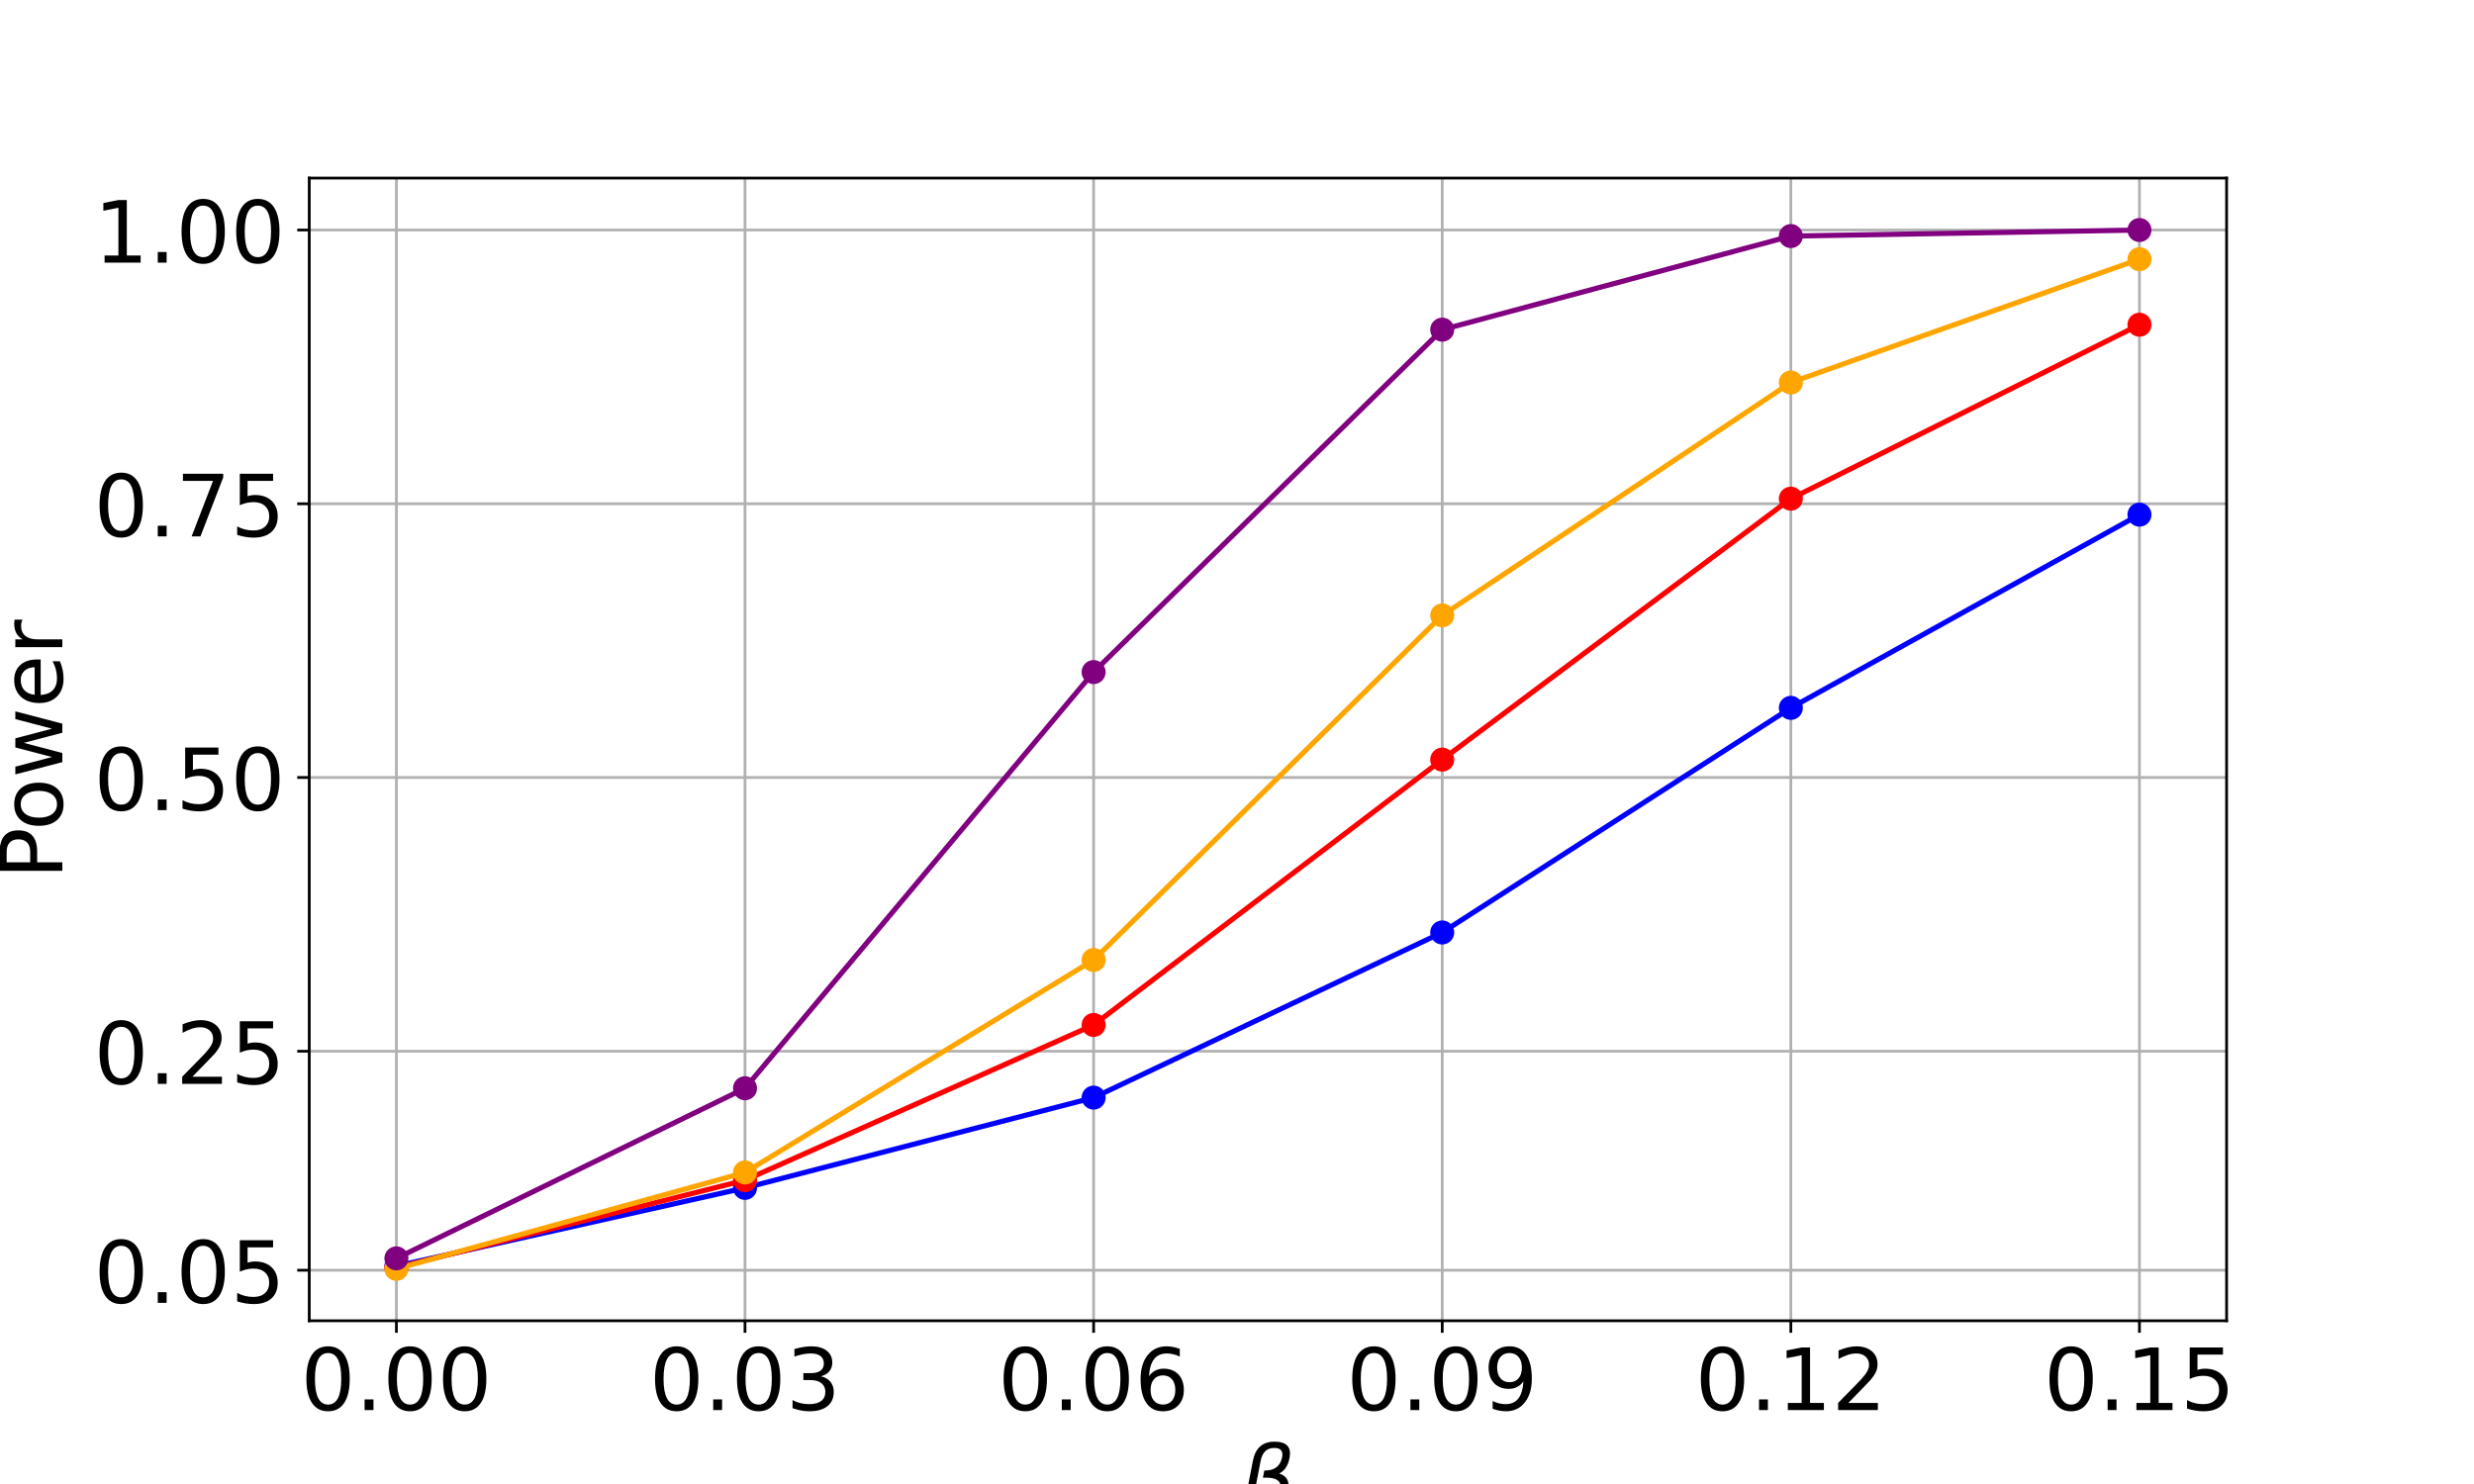
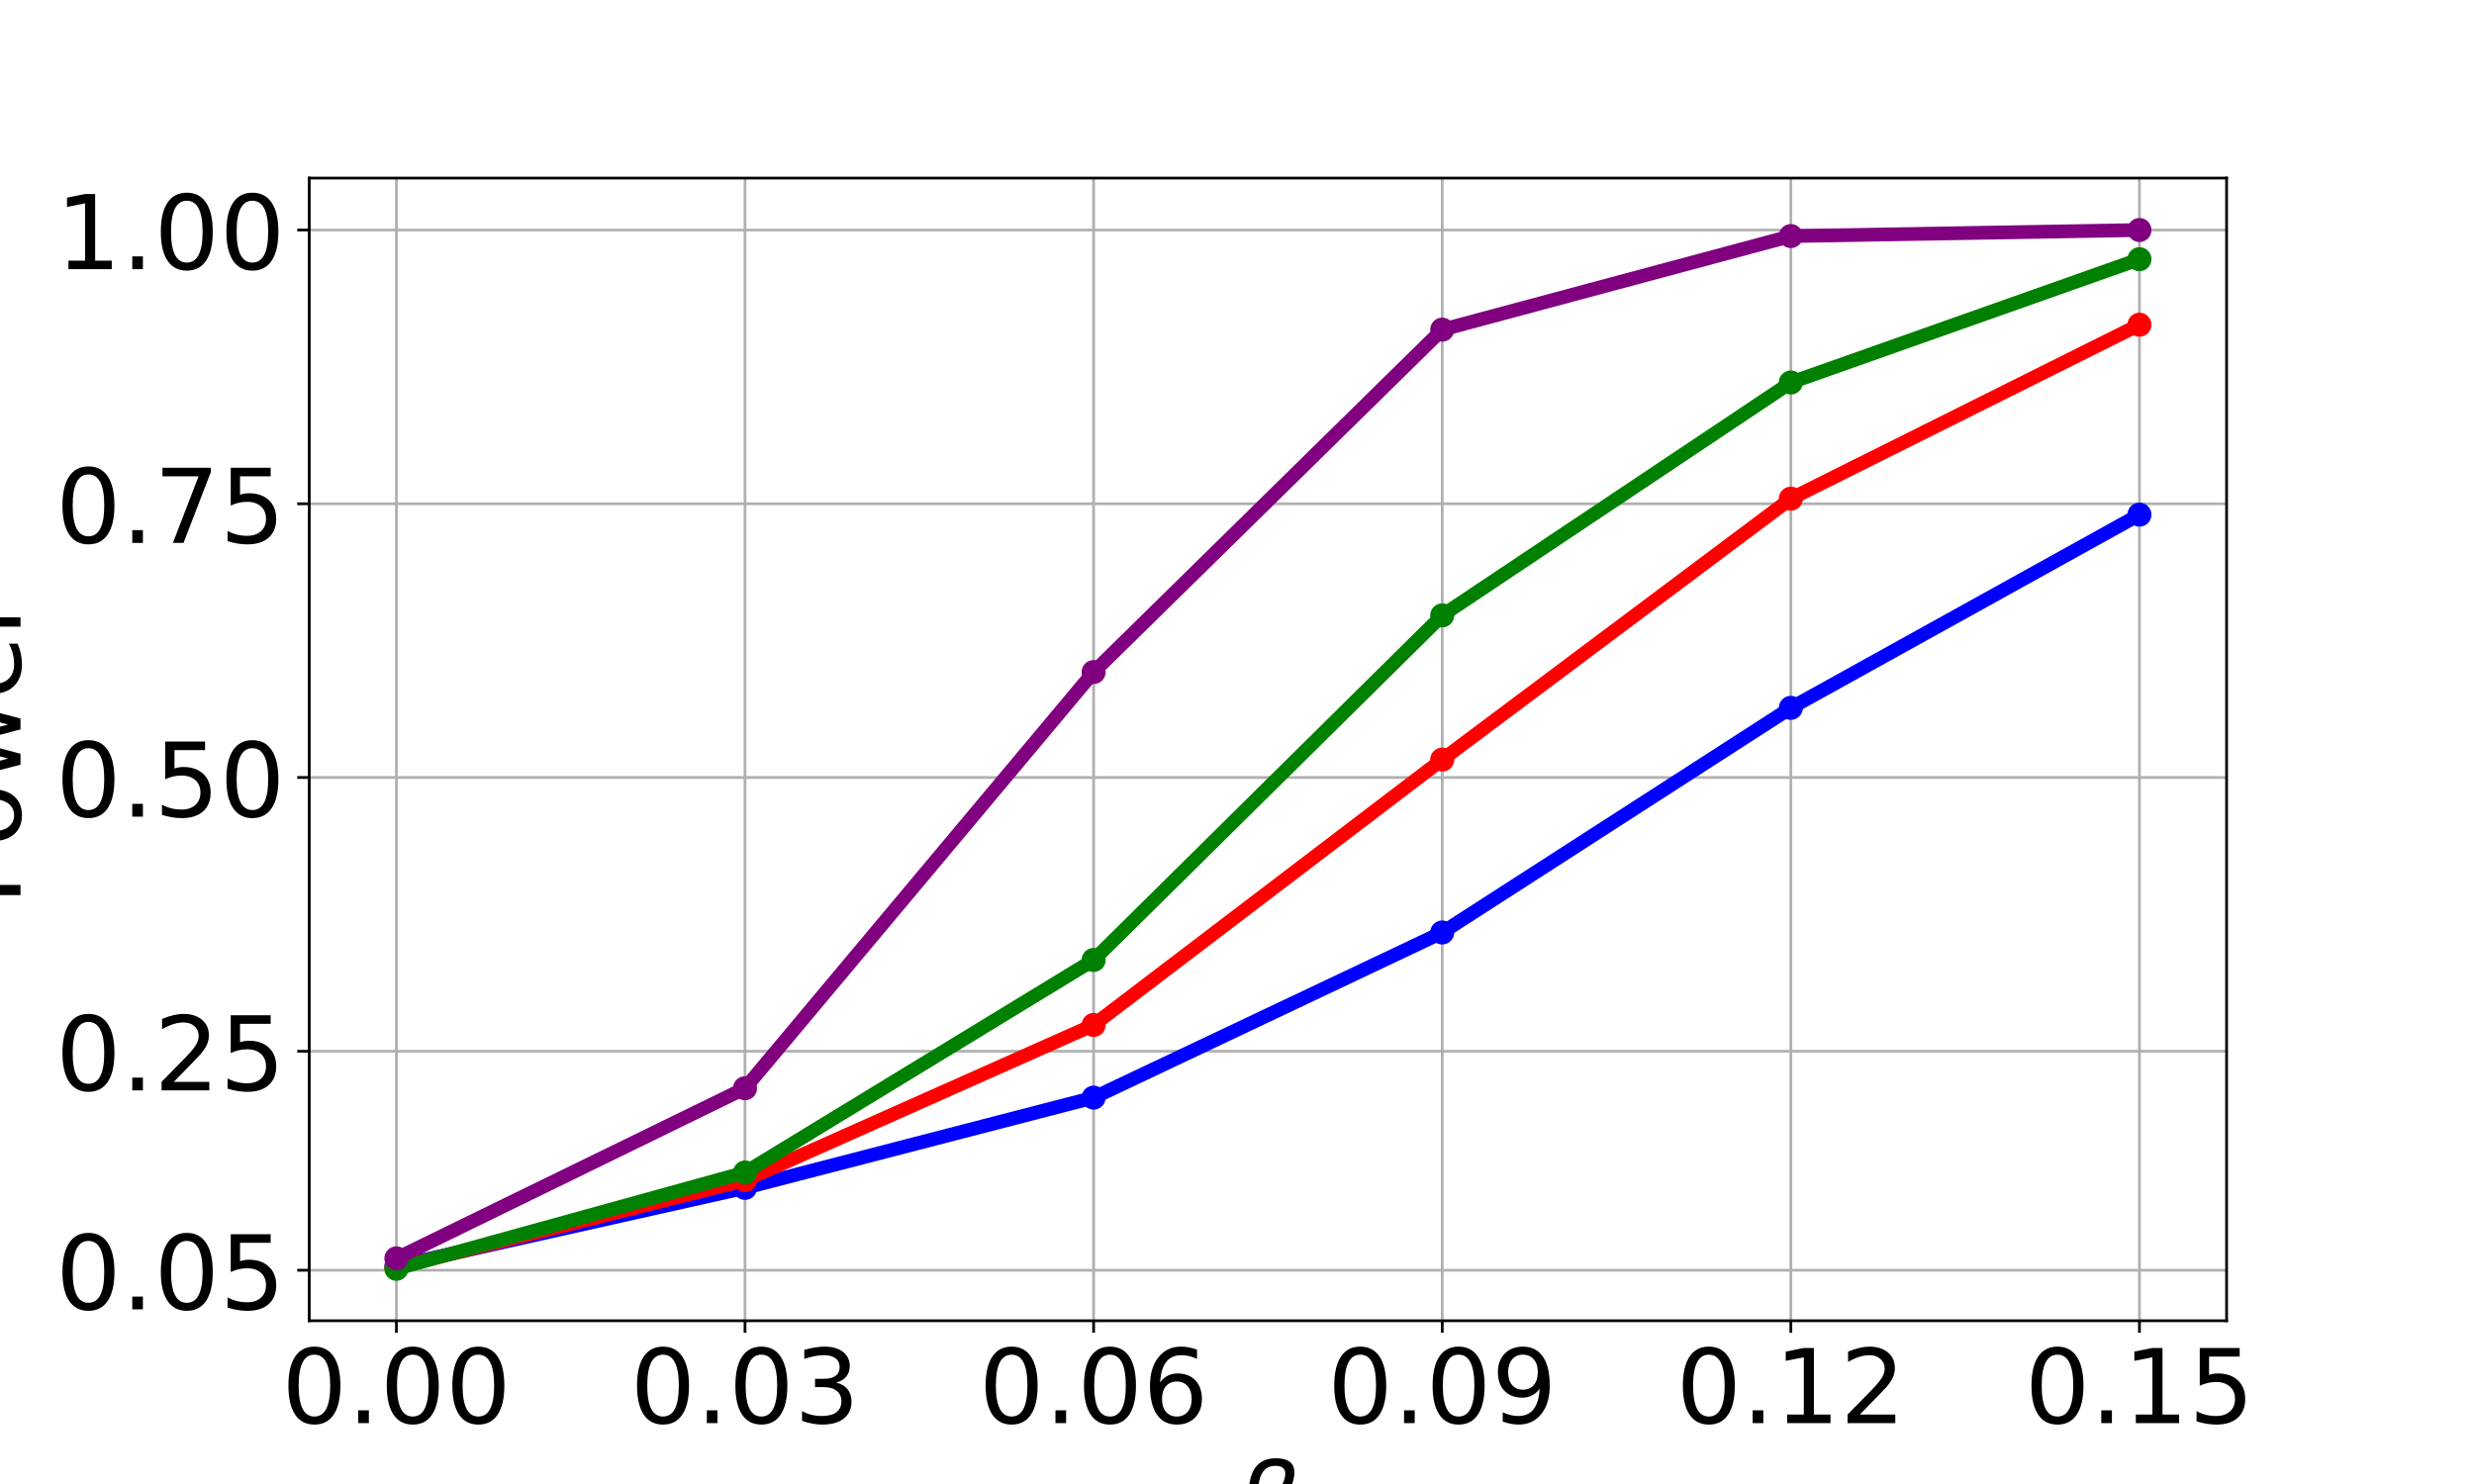
<svg xmlns="http://www.w3.org/2000/svg" xmlns:xlink="http://www.w3.org/1999/xlink" width="720pt" height="432pt" viewBox="0 0 720 432" version="1.1">
  <defs>
    <style type="text/css">*{stroke-linejoin: round; stroke-linecap: butt}</style>
  </defs>
  <g id="figure_1">
    <g id="patch_1">
      <path d="M 0 432  L 720 432  L 720 0  L 0 0  z " style="fill: #ffffff" />
    </g>
    <g id="axes_1">
      <g id="patch_2">
        <path d="M 90 384.48  L 648 384.48  L 648 51.84  L 90 51.84  z " style="fill: #ffffff" />
      </g>
      <g id="matplotlib.axis_1">
        <g id="xtick_1">
          <g id="line2d_1">
-             <path d="M 115.364 384.48  L 115.364 51.84  " clip-path="url(#pdd56f64153)" style="fill: none; stroke: #b0b0b0; stroke-width: 0.8; stroke-linecap: square" />
+             <path d="M 115.364 384.48  L 115.364 51.84  " clip-path="url(#p6e9e85b9b1)" style="fill: none; stroke: #b0b0b0; stroke-width: 0.8; stroke-linecap: square" />
          </g>
          <g id="line2d_2">
            <defs>
-               <path id="ma8fe00b20c" d="M 0 0  L 0 3.5  " style="stroke: #000000; stroke-width: 0.8" />
+               <path id="m8e87f7d004" d="M 0 0  L 0 3.5  " style="stroke: #000000; stroke-width: 0.8" />
            </defs>
            <g>
-               <use xlink:href="#ma8fe00b20c" x="115.364" y="384.48" style="stroke: #000000; stroke-width: 0.8" />
+               <use xlink:href="#m8e87f7d004" x="115.364" y="384.48" style="stroke: #000000; stroke-width: 0.8" />
            </g>
          </g>
          <g id="text_1">
-             <g transform="translate(87.5316 410.4761) scale(0.25 -0.25)">
+             <g transform="translate(81.9652 414.2753) scale(0.3 -0.3)">
              <defs>
                <path id="DejaVuSans-30" d="M 2034 4250  Q 1547 4250 1301 3770  Q 1056 3291 1056 2328  Q 1056 1369 1301 889  Q 1547 409 2034 409  Q 2525 409 2770 889  Q 3016 1369 3016 2328  Q 3016 3291 2770 3770  Q 2525 4250 2034 4250  z M 2034 4750  Q 2819 4750 3233 4129  Q 3647 3509 3647 2328  Q 3647 1150 3233 529  Q 2819 -91 2034 -91  Q 1250 -91 836 529  Q 422 1150 422 2328  Q 422 3509 836 4129  Q 1250 4750 2034 4750  z " transform="scale(0.015625)" />
                <path id="DejaVuSans-2e" d="M 684 794  L 1344 794  L 1344 0  L 684 0  L 684 794  z " transform="scale(0.015625)" />
              </defs>
              <use xlink:href="#DejaVuSans-30" />
              <use xlink:href="#DejaVuSans-2e" x="63.623" />
              <use xlink:href="#DejaVuSans-30" x="95.41" />
              <use xlink:href="#DejaVuSans-30" x="159.033" />
            </g>
          </g>
        </g>
        <g id="xtick_2">
          <g id="line2d_3">
-             <path d="M 216.818 384.48  L 216.818 51.84  " clip-path="url(#pdd56f64153)" style="fill: none; stroke: #b0b0b0; stroke-width: 0.8; stroke-linecap: square" />
+             <path d="M 216.818 384.48  L 216.818 51.84  " clip-path="url(#p6e9e85b9b1)" style="fill: none; stroke: #b0b0b0; stroke-width: 0.8; stroke-linecap: square" />
          </g>
          <g id="line2d_4">
            <g>
-               <use xlink:href="#ma8fe00b20c" x="216.818" y="384.48" style="stroke: #000000; stroke-width: 0.8" />
+               <use xlink:href="#m8e87f7d004" x="216.818" y="384.48" style="stroke: #000000; stroke-width: 0.8" />
            </g>
          </g>
          <g id="text_2">
-             <g transform="translate(188.9862 410.4761) scale(0.25 -0.25)">
+             <g transform="translate(183.4197 414.2753) scale(0.3 -0.3)">
              <defs>
                <path id="DejaVuSans-33" d="M 2597 2516  Q 3050 2419 3304 2112  Q 3559 1806 3559 1356  Q 3559 666 3084 287  Q 2609 -91 1734 -91  Q 1441 -91 1130 -33  Q 819 25 488 141  L 488 750  Q 750 597 1062 519  Q 1375 441 1716 441  Q 2309 441 2620 675  Q 2931 909 2931 1356  Q 2931 1769 2642 2001  Q 2353 2234 1838 2234  L 1294 2234  L 1294 2753  L 1863 2753  Q 2328 2753 2575 2939  Q 2822 3125 2822 3475  Q 2822 3834 2567 4026  Q 2313 4219 1838 4219  Q 1578 4219 1281 4162  Q 984 4106 628 3988  L 628 4550  Q 988 4650 1302 4700  Q 1616 4750 1894 4750  Q 2613 4750 3031 4423  Q 3450 4097 3450 3541  Q 3450 3153 3228 2886  Q 3006 2619 2597 2516  z " transform="scale(0.015625)" />
              </defs>
              <use xlink:href="#DejaVuSans-30" />
              <use xlink:href="#DejaVuSans-2e" x="63.623" />
              <use xlink:href="#DejaVuSans-30" x="95.41" />
              <use xlink:href="#DejaVuSans-33" x="159.033" />
            </g>
          </g>
        </g>
        <g id="xtick_3">
          <g id="line2d_5">
-             <path d="M 318.273 384.48  L 318.273 51.84  " clip-path="url(#pdd56f64153)" style="fill: none; stroke: #b0b0b0; stroke-width: 0.8; stroke-linecap: square" />
+             <path d="M 318.273 384.48  L 318.273 51.84  " clip-path="url(#p6e9e85b9b1)" style="fill: none; stroke: #b0b0b0; stroke-width: 0.8; stroke-linecap: square" />
          </g>
          <g id="line2d_6">
            <g>
-               <use xlink:href="#ma8fe00b20c" x="318.273" y="384.48" style="stroke: #000000; stroke-width: 0.8" />
+               <use xlink:href="#m8e87f7d004" x="318.273" y="384.48" style="stroke: #000000; stroke-width: 0.8" />
            </g>
          </g>
          <g id="text_3">
-             <g transform="translate(290.4407 410.4761) scale(0.25 -0.25)">
+             <g transform="translate(284.8743 414.2753) scale(0.3 -0.3)">
              <defs>
                <path id="DejaVuSans-36" d="M 2113 2584  Q 1688 2584 1439 2293  Q 1191 2003 1191 1497  Q 1191 994 1439 701  Q 1688 409 2113 409  Q 2538 409 2786 701  Q 3034 994 3034 1497  Q 3034 2003 2786 2293  Q 2538 2584 2113 2584  z M 3366 4563  L 3366 3988  Q 3128 4100 2886 4159  Q 2644 4219 2406 4219  Q 1781 4219 1451 3797  Q 1122 3375 1075 2522  Q 1259 2794 1537 2939  Q 1816 3084 2150 3084  Q 2853 3084 3261 2657  Q 3669 2231 3669 1497  Q 3669 778 3244 343  Q 2819 -91 2113 -91  Q 1303 -91 875 529  Q 447 1150 447 2328  Q 447 3434 972 4092  Q 1497 4750 2381 4750  Q 2619 4750 2861 4703  Q 3103 4656 3366 4563  z " transform="scale(0.015625)" />
              </defs>
              <use xlink:href="#DejaVuSans-30" />
              <use xlink:href="#DejaVuSans-2e" x="63.623" />
              <use xlink:href="#DejaVuSans-30" x="95.41" />
              <use xlink:href="#DejaVuSans-36" x="159.033" />
            </g>
          </g>
        </g>
        <g id="xtick_4">
          <g id="line2d_7">
-             <path d="M 419.727 384.48  L 419.727 51.84  " clip-path="url(#pdd56f64153)" style="fill: none; stroke: #b0b0b0; stroke-width: 0.8; stroke-linecap: square" />
+             <path d="M 419.727 384.48  L 419.727 51.84  " clip-path="url(#p6e9e85b9b1)" style="fill: none; stroke: #b0b0b0; stroke-width: 0.8; stroke-linecap: square" />
          </g>
          <g id="line2d_8">
            <g>
-               <use xlink:href="#ma8fe00b20c" x="419.727" y="384.48" style="stroke: #000000; stroke-width: 0.8" />
+               <use xlink:href="#m8e87f7d004" x="419.727" y="384.48" style="stroke: #000000; stroke-width: 0.8" />
            </g>
          </g>
          <g id="text_4">
-             <g transform="translate(391.8952 410.4761) scale(0.25 -0.25)">
+             <g transform="translate(386.3288 414.2753) scale(0.3 -0.3)">
              <defs>
                <path id="DejaVuSans-39" d="M 703 97  L 703 672  Q 941 559 1184 500  Q 1428 441 1663 441  Q 2288 441 2617 861  Q 2947 1281 2994 2138  Q 2813 1869 2534 1725  Q 2256 1581 1919 1581  Q 1219 1581 811 2004  Q 403 2428 403 3163  Q 403 3881 828 4315  Q 1253 4750 1959 4750  Q 2769 4750 3195 4129  Q 3622 3509 3622 2328  Q 3622 1225 3098 567  Q 2575 -91 1691 -91  Q 1453 -91 1209 -44  Q 966 3 703 97  z M 1959 2075  Q 2384 2075 2632 2365  Q 2881 2656 2881 3163  Q 2881 3666 2632 3958  Q 2384 4250 1959 4250  Q 1534 4250 1286 3958  Q 1038 3666 1038 3163  Q 1038 2656 1286 2365  Q 1534 2075 1959 2075  z " transform="scale(0.015625)" />
              </defs>
              <use xlink:href="#DejaVuSans-30" />
              <use xlink:href="#DejaVuSans-2e" x="63.623" />
              <use xlink:href="#DejaVuSans-30" x="95.41" />
              <use xlink:href="#DejaVuSans-39" x="159.033" />
            </g>
          </g>
        </g>
        <g id="xtick_5">
          <g id="line2d_9">
-             <path d="M 521.182 384.48  L 521.182 51.84  " clip-path="url(#pdd56f64153)" style="fill: none; stroke: #b0b0b0; stroke-width: 0.8; stroke-linecap: square" />
+             <path d="M 521.182 384.48  L 521.182 51.84  " clip-path="url(#p6e9e85b9b1)" style="fill: none; stroke: #b0b0b0; stroke-width: 0.8; stroke-linecap: square" />
          </g>
          <g id="line2d_10">
            <g>
-               <use xlink:href="#ma8fe00b20c" x="521.182" y="384.48" style="stroke: #000000; stroke-width: 0.8" />
+               <use xlink:href="#m8e87f7d004" x="521.182" y="384.48" style="stroke: #000000; stroke-width: 0.8" />
            </g>
          </g>
          <g id="text_5">
-             <g transform="translate(493.3498 410.4761) scale(0.25 -0.25)">
+             <g transform="translate(487.7834 414.2753) scale(0.3 -0.3)">
              <defs>
                <path id="DejaVuSans-31" d="M 794 531  L 1825 531  L 1825 4091  L 703 3866  L 703 4441  L 1819 4666  L 2450 4666  L 2450 531  L 3481 531  L 3481 0  L 794 0  L 794 531  z " transform="scale(0.015625)" />
                <path id="DejaVuSans-32" d="M 1228 531  L 3431 531  L 3431 0  L 469 0  L 469 531  Q 828 903 1448 1529  Q 2069 2156 2228 2338  Q 2531 2678 2651 2914  Q 2772 3150 2772 3378  Q 2772 3750 2511 3984  Q 2250 4219 1831 4219  Q 1534 4219 1204 4116  Q 875 4013 500 3803  L 500 4441  Q 881 4594 1212 4672  Q 1544 4750 1819 4750  Q 2544 4750 2975 4387  Q 3406 4025 3406 3419  Q 3406 3131 3298 2873  Q 3191 2616 2906 2266  Q 2828 2175 2409 1742  Q 1991 1309 1228 531  z " transform="scale(0.015625)" />
              </defs>
              <use xlink:href="#DejaVuSans-30" />
              <use xlink:href="#DejaVuSans-2e" x="63.623" />
              <use xlink:href="#DejaVuSans-31" x="95.41" />
              <use xlink:href="#DejaVuSans-32" x="159.033" />
            </g>
          </g>
        </g>
        <g id="xtick_6">
          <g id="line2d_11">
-             <path d="M 622.636 384.48  L 622.636 51.84  " clip-path="url(#pdd56f64153)" style="fill: none; stroke: #b0b0b0; stroke-width: 0.8; stroke-linecap: square" />
+             <path d="M 622.636 384.48  L 622.636 51.84  " clip-path="url(#p6e9e85b9b1)" style="fill: none; stroke: #b0b0b0; stroke-width: 0.8; stroke-linecap: square" />
          </g>
          <g id="line2d_12">
            <g>
-               <use xlink:href="#ma8fe00b20c" x="622.636" y="384.48" style="stroke: #000000; stroke-width: 0.8" />
+               <use xlink:href="#m8e87f7d004" x="622.636" y="384.48" style="stroke: #000000; stroke-width: 0.8" />
            </g>
          </g>
          <g id="text_6">
-             <g transform="translate(594.8043 410.4761) scale(0.25 -0.25)">
+             <g transform="translate(589.2379 414.2753) scale(0.3 -0.3)">
              <defs>
                <path id="DejaVuSans-35" d="M 691 4666  L 3169 4666  L 3169 4134  L 1269 4134  L 1269 2991  Q 1406 3038 1543 3061  Q 1681 3084 1819 3084  Q 2600 3084 3056 2656  Q 3513 2228 3513 1497  Q 3513 744 3044 326  Q 2575 -91 1722 -91  Q 1428 -91 1123 -41  Q 819 9 494 109  L 494 744  Q 775 591 1075 516  Q 1375 441 1709 441  Q 2250 441 2565 725  Q 2881 1009 2881 1497  Q 2881 1984 2565 2268  Q 2250 2553 1709 2553  Q 1456 2553 1204 2497  Q 953 2441 691 2322  L 691 4666  z " transform="scale(0.015625)" />
              </defs>
              <use xlink:href="#DejaVuSans-30" />
              <use xlink:href="#DejaVuSans-2e" x="63.623" />
              <use xlink:href="#DejaVuSans-31" x="95.41" />
              <use xlink:href="#DejaVuSans-35" x="159.033" />
            </g>
          </g>
        </g>
        <g id="text_7">
-           <g transform="translate(361 438.9253) scale(0.25 -0.25)">
+           <g transform="translate(359.4 447.6144) scale(0.3 -0.3)">
            <defs>
              <path id="DejaVuSans-Oblique-3b2" d="M 872 216  L 572 -1331  L -6 -1331  L 928 3478  Q 1206 4903 2538 4903  Q 3888 4903 3659 3700  Q 3503 2844 2894 2531  Q 3713 2250 3553 1416  Q 3272 -69 1759 -66  Q 1097 -63 872 216  z M 1019 966  Q 1259 422 1875 425  Q 2775 425 2966 1406  Q 3138 2288 1675 2219  L 1778 2750  Q 2909 2731 3106 3750  Q 3241 4438 2509 4434  Q 1691 4434 1503 3459  L 1019 966  z " transform="scale(0.015625)" />
            </defs>
            <use xlink:href="#DejaVuSans-Oblique-3b2" transform="translate(0 0.390625)" />
          </g>
        </g>
      </g>
      <g id="matplotlib.axis_2">
        <g id="ytick_1">
          <g id="line2d_13">
-             <path d="M 90 306.019  L 648 306.019  " clip-path="url(#pdd56f64153)" style="fill: none; stroke: #b0b0b0; stroke-width: 0.8; stroke-linecap: square" />
+             <path d="M 90 306.019  L 648 306.019  " clip-path="url(#p6e9e85b9b1)" style="fill: none; stroke: #b0b0b0; stroke-width: 0.8; stroke-linecap: square" />
          </g>
          <g id="line2d_14">
            <defs>
-               <path id="m51f336a2f9" d="M 0 0  L -3.5 0  " style="stroke: #000000; stroke-width: 0.8" />
+               <path id="m026229340a" d="M 0 0  L -3.5 0  " style="stroke: #000000; stroke-width: 0.8" />
            </defs>
            <g>
-               <use xlink:href="#m51f336a2f9" x="90" y="306.019" style="stroke: #000000; stroke-width: 0.8" />
+               <use xlink:href="#m026229340a" x="90" y="306.019" style="stroke: #000000; stroke-width: 0.8" />
            </g>
          </g>
          <g id="text_8">
-             <g transform="translate(27.33594 315.5175) scale(0.25 -0.25)">
+             <g transform="translate(16.20312 317.4171) scale(0.3 -0.3)">
              <use xlink:href="#DejaVuSans-30" />
              <use xlink:href="#DejaVuSans-2e" x="63.623" />
              <use xlink:href="#DejaVuSans-32" x="95.41" />
              <use xlink:href="#DejaVuSans-35" x="159.033" />
            </g>
          </g>
        </g>
        <g id="ytick_2">
          <g id="line2d_15">
-             <path d="M 90 226.333  L 648 226.333  " clip-path="url(#pdd56f64153)" style="fill: none; stroke: #b0b0b0; stroke-width: 0.8; stroke-linecap: square" />
+             <path d="M 90 226.333  L 648 226.333  " clip-path="url(#p6e9e85b9b1)" style="fill: none; stroke: #b0b0b0; stroke-width: 0.8; stroke-linecap: square" />
          </g>
          <g id="line2d_16">
            <g>
-               <use xlink:href="#m51f336a2f9" x="90" y="226.333" style="stroke: #000000; stroke-width: 0.8" />
+               <use xlink:href="#m026229340a" x="90" y="226.333" style="stroke: #000000; stroke-width: 0.8" />
            </g>
          </g>
          <g id="text_9">
-             <g transform="translate(27.33594 235.831) scale(0.25 -0.25)">
+             <g transform="translate(16.20312 237.7306) scale(0.3 -0.3)">
              <use xlink:href="#DejaVuSans-30" />
              <use xlink:href="#DejaVuSans-2e" x="63.623" />
              <use xlink:href="#DejaVuSans-35" x="95.41" />
              <use xlink:href="#DejaVuSans-30" x="159.033" />
            </g>
          </g>
        </g>
        <g id="ytick_3">
          <g id="line2d_17">
-             <path d="M 90 146.646  L 648 146.646  " clip-path="url(#pdd56f64153)" style="fill: none; stroke: #b0b0b0; stroke-width: 0.8; stroke-linecap: square" />
+             <path d="M 90 146.646  L 648 146.646  " clip-path="url(#p6e9e85b9b1)" style="fill: none; stroke: #b0b0b0; stroke-width: 0.8; stroke-linecap: square" />
          </g>
          <g id="line2d_18">
            <g>
-               <use xlink:href="#m51f336a2f9" x="90" y="146.646" style="stroke: #000000; stroke-width: 0.8" />
+               <use xlink:href="#m026229340a" x="90" y="146.646" style="stroke: #000000; stroke-width: 0.8" />
            </g>
          </g>
          <g id="text_10">
-             <g transform="translate(27.33594 156.1445) scale(0.25 -0.25)">
+             <g transform="translate(16.20312 158.0441) scale(0.3 -0.3)">
              <defs>
                <path id="DejaVuSans-37" d="M 525 4666  L 3525 4666  L 3525 4397  L 1831 0  L 1172 0  L 2766 4134  L 525 4134  L 525 4666  z " transform="scale(0.015625)" />
              </defs>
              <use xlink:href="#DejaVuSans-30" />
              <use xlink:href="#DejaVuSans-2e" x="63.623" />
              <use xlink:href="#DejaVuSans-37" x="95.41" />
              <use xlink:href="#DejaVuSans-35" x="159.033" />
            </g>
          </g>
        </g>
        <g id="ytick_4">
          <g id="line2d_19">
-             <path d="M 90 66.96  L 648 66.96  " clip-path="url(#pdd56f64153)" style="fill: none; stroke: #b0b0b0; stroke-width: 0.8; stroke-linecap: square" />
+             <path d="M 90 66.96  L 648 66.96  " clip-path="url(#p6e9e85b9b1)" style="fill: none; stroke: #b0b0b0; stroke-width: 0.8; stroke-linecap: square" />
          </g>
          <g id="line2d_20">
            <g>
-               <use xlink:href="#m51f336a2f9" x="90" y="66.96" style="stroke: #000000; stroke-width: 0.8" />
+               <use xlink:href="#m026229340a" x="90" y="66.96" style="stroke: #000000; stroke-width: 0.8" />
            </g>
          </g>
          <g id="text_11">
-             <g transform="translate(27.33594 76.45805) scale(0.25 -0.25)">
+             <g transform="translate(16.20312 78.35766) scale(0.3 -0.3)">
              <use xlink:href="#DejaVuSans-31" />
              <use xlink:href="#DejaVuSans-2e" x="63.623" />
              <use xlink:href="#DejaVuSans-30" x="95.41" />
              <use xlink:href="#DejaVuSans-30" x="159.033" />
            </g>
          </g>
        </g>
        <g id="ytick_5">
          <g id="line2d_21">
-             <path d="M 90 369.769  L 648 369.769  " clip-path="url(#pdd56f64153)" style="fill: none; stroke: #b0b0b0; stroke-width: 0.8; stroke-linecap: square" />
+             <path d="M 90 369.769  L 648 369.769  " clip-path="url(#p6e9e85b9b1)" style="fill: none; stroke: #b0b0b0; stroke-width: 0.8; stroke-linecap: square" />
          </g>
          <g id="line2d_22">
            <g>
-               <use xlink:href="#m51f336a2f9" x="90" y="369.769" style="stroke: #000000; stroke-width: 0.8" />
+               <use xlink:href="#m026229340a" x="90" y="369.769" style="stroke: #000000; stroke-width: 0.8" />
            </g>
          </g>
          <g id="text_12">
-             <g transform="translate(27.33594 379.2667) scale(0.25 -0.25)">
+             <g transform="translate(16.20312 381.1663) scale(0.3 -0.3)">
              <use xlink:href="#DejaVuSans-30" />
              <use xlink:href="#DejaVuSans-2e" x="63.623" />
              <use xlink:href="#DejaVuSans-30" x="95.41" />
              <use xlink:href="#DejaVuSans-35" x="159.033" />
            </g>
          </g>
        </g>
        <g id="text_13">
-           <g transform="translate(18.13672 255.9452) rotate(-90) scale(0.25 -0.25)">
+           <g transform="translate(5.964062 263.5022) rotate(-90) scale(0.3 -0.3)">
            <defs>
              <path id="DejaVuSans-50" d="M 1259 4147  L 1259 2394  L 2053 2394  Q 2494 2394 2734 2622  Q 2975 2850 2975 3272  Q 2975 3691 2734 3919  Q 2494 4147 2053 4147  L 1259 4147  z M 628 4666  L 2053 4666  Q 2838 4666 3239 4311  Q 3641 3956 3641 3272  Q 3641 2581 3239 2228  Q 2838 1875 2053 1875  L 1259 1875  L 1259 0  L 628 0  L 628 4666  z " transform="scale(0.015625)" />
              <path id="DejaVuSans-6f" d="M 1959 3097  Q 1497 3097 1228 2736  Q 959 2375 959 1747  Q 959 1119 1226 758  Q 1494 397 1959 397  Q 2419 397 2687 759  Q 2956 1122 2956 1747  Q 2956 2369 2687 2733  Q 2419 3097 1959 3097  z M 1959 3584  Q 2709 3584 3137 3096  Q 3566 2609 3566 1747  Q 3566 888 3137 398  Q 2709 -91 1959 -91  Q 1206 -91 779 398  Q 353 888 353 1747  Q 353 2609 779 3096  Q 1206 3584 1959 3584  z " transform="scale(0.015625)" />
              <path id="DejaVuSans-77" d="M 269 3500  L 844 3500  L 1563 769  L 2278 3500  L 2956 3500  L 3675 769  L 4391 3500  L 4966 3500  L 4050 0  L 3372 0  L 2619 2869  L 1863 0  L 1184 0  L 269 3500  z " transform="scale(0.015625)" />
              <path id="DejaVuSans-65" d="M 3597 1894  L 3597 1613  L 953 1613  Q 991 1019 1311 708  Q 1631 397 2203 397  Q 2534 397 2845 478  Q 3156 559 3463 722  L 3463 178  Q 3153 47 2828 -22  Q 2503 -91 2169 -91  Q 1331 -91 842 396  Q 353 884 353 1716  Q 353 2575 817 3079  Q 1281 3584 2069 3584  Q 2775 3584 3186 3129  Q 3597 2675 3597 1894  z M 3022 2063  Q 3016 2534 2758 2815  Q 2500 3097 2075 3097  Q 1594 3097 1305 2825  Q 1016 2553 972 2059  L 3022 2063  z " transform="scale(0.015625)" />
              <path id="DejaVuSans-72" d="M 2631 2963  Q 2534 3019 2420 3045  Q 2306 3072 2169 3072  Q 1681 3072 1420 2755  Q 1159 2438 1159 1844  L 1159 0  L 581 0  L 581 3500  L 1159 3500  L 1159 2956  Q 1341 3275 1631 3429  Q 1922 3584 2338 3584  Q 2397 3584 2469 3576  Q 2541 3569 2628 3553  L 2631 2963  z " transform="scale(0.015625)" />
            </defs>
            <use xlink:href="#DejaVuSans-50" />
            <use xlink:href="#DejaVuSans-6f" x="56.678" />
            <use xlink:href="#DejaVuSans-77" x="117.859" />
            <use xlink:href="#DejaVuSans-65" x="199.646" />
            <use xlink:href="#DejaVuSans-72" x="261.17" />
          </g>
        </g>
      </g>
      <g id="line2d_23">
-         <path d="M 115.364 368.559  L 216.818 345.803  L 318.273 319.521  L 419.727 271.445  L 521.182 206.061  L 622.636 149.812  " clip-path="url(#pdd56f64153)" style="fill: none; stroke: #0000ff; stroke-width: 1.5; stroke-linecap: square" />
+         <path d="M 115.364 368.559  L 216.818 345.803  L 318.273 319.521  L 419.727 271.445  L 521.182 206.061  L 622.636 149.812  " clip-path="url(#p6e9e85b9b1)" style="fill: none; stroke: #0000ff; stroke-width: 4; stroke-linecap: square" />
        <defs>
-           <path id="m8b884f14d3" d="M 0 3  C 0.796 3 1.559 2.684 2.121 2.121  C 2.684 1.559 3 0.796 3 0  C 3 -0.796 2.684 -1.559 2.121 -2.121  C 1.559 -2.684 0.796 -3 0 -3  C -0.796 -3 -1.559 -2.684 -2.121 -2.121  C -2.684 -1.559 -3 -0.796 -3 0  C -3 0.796 -2.684 1.559 -2.121 2.121  C -1.559 2.684 -0.796 3 0 3  z " style="stroke: #0000ff" />
+           <path id="m885dee9281" d="M 0 3  C 0.796 3 1.559 2.684 2.121 2.121  C 2.684 1.559 3 0.796 3 0  C 3 -0.796 2.684 -1.559 2.121 -2.121  C 1.559 -2.684 0.796 -3 0 -3  C -0.796 -3 -1.559 -2.684 -2.121 -2.121  C -2.684 -1.559 -3 -0.796 -3 0  C -3 0.796 -2.684 1.559 -2.121 2.121  C -1.559 2.684 -0.796 3 0 3  z " style="stroke: #0000ff" />
        </defs>
-         <g clip-path="url(#pdd56f64153)">
-           <use xlink:href="#m8b884f14d3" x="115.364" y="368.559" style="fill: #0000ff; stroke: #0000ff" />
-           <use xlink:href="#m8b884f14d3" x="216.818" y="345.803" style="fill: #0000ff; stroke: #0000ff" />
-           <use xlink:href="#m8b884f14d3" x="318.273" y="319.521" style="fill: #0000ff; stroke: #0000ff" />
-           <use xlink:href="#m8b884f14d3" x="419.727" y="271.445" style="fill: #0000ff; stroke: #0000ff" />
-           <use xlink:href="#m8b884f14d3" x="521.182" y="206.061" style="fill: #0000ff; stroke: #0000ff" />
-           <use xlink:href="#m8b884f14d3" x="622.636" y="149.812" style="fill: #0000ff; stroke: #0000ff" />
+         <g clip-path="url(#p6e9e85b9b1)">
+           <use xlink:href="#m885dee9281" x="115.364" y="368.559" style="fill: #0000ff; stroke: #0000ff" />
+           <use xlink:href="#m885dee9281" x="216.818" y="345.803" style="fill: #0000ff; stroke: #0000ff" />
+           <use xlink:href="#m885dee9281" x="318.273" y="319.521" style="fill: #0000ff; stroke: #0000ff" />
+           <use xlink:href="#m885dee9281" x="419.727" y="271.445" style="fill: #0000ff; stroke: #0000ff" />
+           <use xlink:href="#m885dee9281" x="521.182" y="206.061" style="fill: #0000ff; stroke: #0000ff" />
+           <use xlink:href="#m885dee9281" x="622.636" y="149.812" style="fill: #0000ff; stroke: #0000ff" />
        </g>
      </g>
      <g id="line2d_24">
-         <path d="M 115.364 369.039  L 216.818 343.559  L 318.273 298.367  L 419.727 221.125  L 521.182 145.164  L 622.636 94.524  " clip-path="url(#pdd56f64153)" style="fill: none; stroke: #ff0000; stroke-width: 1.5; stroke-linecap: square" />
+         <path d="M 115.364 369.039  L 216.818 343.559  L 318.273 298.367  L 419.727 221.125  L 521.182 145.164  L 622.636 94.524  " clip-path="url(#p6e9e85b9b1)" style="fill: none; stroke: #ff0000; stroke-width: 4; stroke-linecap: square" />
        <defs>
-           <path id="m6008f7b85e" d="M 0 3  C 0.796 3 1.559 2.684 2.121 2.121  C 2.684 1.559 3 0.796 3 0  C 3 -0.796 2.684 -1.559 2.121 -2.121  C 1.559 -2.684 0.796 -3 0 -3  C -0.796 -3 -1.559 -2.684 -2.121 -2.121  C -2.684 -1.559 -3 -0.796 -3 0  C -3 0.796 -2.684 1.559 -2.121 2.121  C -1.559 2.684 -0.796 3 0 3  z " style="stroke: #ff0000" />
+           <path id="m996ec6e299" d="M 0 3  C 0.796 3 1.559 2.684 2.121 2.121  C 2.684 1.559 3 0.796 3 0  C 3 -0.796 2.684 -1.559 2.121 -2.121  C 1.559 -2.684 0.796 -3 0 -3  C -0.796 -3 -1.559 -2.684 -2.121 -2.121  C -2.684 -1.559 -3 -0.796 -3 0  C -3 0.796 -2.684 1.559 -2.121 2.121  C -1.559 2.684 -0.796 3 0 3  z " style="stroke: #ff0000" />
        </defs>
-         <g clip-path="url(#pdd56f64153)">
-           <use xlink:href="#m6008f7b85e" x="115.364" y="369.039" style="fill: #ff0000; stroke: #ff0000" />
-           <use xlink:href="#m6008f7b85e" x="216.818" y="343.559" style="fill: #ff0000; stroke: #ff0000" />
-           <use xlink:href="#m6008f7b85e" x="318.273" y="298.367" style="fill: #ff0000; stroke: #ff0000" />
-           <use xlink:href="#m6008f7b85e" x="419.727" y="221.125" style="fill: #ff0000; stroke: #ff0000" />
-           <use xlink:href="#m6008f7b85e" x="521.182" y="145.164" style="fill: #ff0000; stroke: #ff0000" />
-           <use xlink:href="#m6008f7b85e" x="622.636" y="94.524" style="fill: #ff0000; stroke: #ff0000" />
+         <g clip-path="url(#p6e9e85b9b1)">
+           <use xlink:href="#m996ec6e299" x="115.364" y="369.039" style="fill: #ff0000; stroke: #ff0000" />
+           <use xlink:href="#m996ec6e299" x="216.818" y="343.559" style="fill: #ff0000; stroke: #ff0000" />
+           <use xlink:href="#m996ec6e299" x="318.273" y="298.367" style="fill: #ff0000; stroke: #ff0000" />
+           <use xlink:href="#m996ec6e299" x="419.727" y="221.125" style="fill: #ff0000; stroke: #ff0000" />
+           <use xlink:href="#m996ec6e299" x="521.182" y="145.164" style="fill: #ff0000; stroke: #ff0000" />
+           <use xlink:href="#m996ec6e299" x="622.636" y="94.524" style="fill: #ff0000; stroke: #ff0000" />
        </g>
      </g>
      <g id="line2d_25">
-         <path d="M 115.364 369.36  L 216.818 341.315  L 318.273 279.457  L 419.727 179.138  L 521.182 111.35  L 622.636 75.453  " clip-path="url(#pdd56f64153)" style="fill: none; stroke: #ffa500; stroke-width: 1.5; stroke-linecap: square" />
+         <path d="M 115.364 369.36  L 216.818 341.315  L 318.273 279.457  L 419.727 179.138  L 521.182 111.35  L 622.636 75.453  " clip-path="url(#p6e9e85b9b1)" style="fill: none; stroke: #008000; stroke-width: 4; stroke-linecap: square" />
        <defs>
-           <path id="m0a23d05978" d="M 0 3  C 0.796 3 1.559 2.684 2.121 2.121  C 2.684 1.559 3 0.796 3 0  C 3 -0.796 2.684 -1.559 2.121 -2.121  C 1.559 -2.684 0.796 -3 0 -3  C -0.796 -3 -1.559 -2.684 -2.121 -2.121  C -2.684 -1.559 -3 -0.796 -3 0  C -3 0.796 -2.684 1.559 -2.121 2.121  C -1.559 2.684 -0.796 3 0 3  z " style="stroke: #ffa500" />
+           <path id="mfaad213e04" d="M 0 3  C 0.796 3 1.559 2.684 2.121 2.121  C 2.684 1.559 3 0.796 3 0  C 3 -0.796 2.684 -1.559 2.121 -2.121  C 1.559 -2.684 0.796 -3 0 -3  C -0.796 -3 -1.559 -2.684 -2.121 -2.121  C -2.684 -1.559 -3 -0.796 -3 0  C -3 0.796 -2.684 1.559 -2.121 2.121  C -1.559 2.684 -0.796 3 0 3  z " style="stroke: #008000" />
        </defs>
-         <g clip-path="url(#pdd56f64153)">
-           <use xlink:href="#m0a23d05978" x="115.364" y="369.36" style="fill: #ffa500; stroke: #ffa500" />
-           <use xlink:href="#m0a23d05978" x="216.818" y="341.315" style="fill: #ffa500; stroke: #ffa500" />
-           <use xlink:href="#m0a23d05978" x="318.273" y="279.457" style="fill: #ffa500; stroke: #ffa500" />
-           <use xlink:href="#m0a23d05978" x="419.727" y="179.138" style="fill: #ffa500; stroke: #ffa500" />
-           <use xlink:href="#m0a23d05978" x="521.182" y="111.35" style="fill: #ffa500; stroke: #ffa500" />
-           <use xlink:href="#m0a23d05978" x="622.636" y="75.453" style="fill: #ffa500; stroke: #ffa500" />
+         <g clip-path="url(#p6e9e85b9b1)">
+           <use xlink:href="#mfaad213e04" x="115.364" y="369.36" style="fill: #008000; stroke: #008000" />
+           <use xlink:href="#mfaad213e04" x="216.818" y="341.315" style="fill: #008000; stroke: #008000" />
+           <use xlink:href="#mfaad213e04" x="318.273" y="279.457" style="fill: #008000; stroke: #008000" />
+           <use xlink:href="#mfaad213e04" x="419.727" y="179.138" style="fill: #008000; stroke: #008000" />
+           <use xlink:href="#mfaad213e04" x="521.182" y="111.35" style="fill: #008000; stroke: #008000" />
+           <use xlink:href="#mfaad213e04" x="622.636" y="75.453" style="fill: #008000; stroke: #008000" />
        </g>
      </g>
      <g id="line2d_26">
-         <path d="M 115.364 366.315  L 216.818 316.797  L 318.273 195.644  L 419.727 95.966  L 521.182 68.723  L 622.636 66.96  " clip-path="url(#pdd56f64153)" style="fill: none; stroke: #800080; stroke-width: 1.5; stroke-linecap: square" />
+         <path d="M 115.364 366.315  L 216.818 316.797  L 318.273 195.644  L 419.727 95.966  L 521.182 68.723  L 622.636 66.96  " clip-path="url(#p6e9e85b9b1)" style="fill: none; stroke: #800080; stroke-width: 4; stroke-linecap: square" />
        <defs>
-           <path id="mc8f0167e22" d="M 0 3  C 0.796 3 1.559 2.684 2.121 2.121  C 2.684 1.559 3 0.796 3 0  C 3 -0.796 2.684 -1.559 2.121 -2.121  C 1.559 -2.684 0.796 -3 0 -3  C -0.796 -3 -1.559 -2.684 -2.121 -2.121  C -2.684 -1.559 -3 -0.796 -3 0  C -3 0.796 -2.684 1.559 -2.121 2.121  C -1.559 2.684 -0.796 3 0 3  z " style="stroke: #800080" />
+           <path id="md278d20c6a" d="M 0 3  C 0.796 3 1.559 2.684 2.121 2.121  C 2.684 1.559 3 0.796 3 0  C 3 -0.796 2.684 -1.559 2.121 -2.121  C 1.559 -2.684 0.796 -3 0 -3  C -0.796 -3 -1.559 -2.684 -2.121 -2.121  C -2.684 -1.559 -3 -0.796 -3 0  C -3 0.796 -2.684 1.559 -2.121 2.121  C -1.559 2.684 -0.796 3 0 3  z " style="stroke: #800080" />
        </defs>
-         <g clip-path="url(#pdd56f64153)">
-           <use xlink:href="#mc8f0167e22" x="115.364" y="366.315" style="fill: #800080; stroke: #800080" />
-           <use xlink:href="#mc8f0167e22" x="216.818" y="316.797" style="fill: #800080; stroke: #800080" />
-           <use xlink:href="#mc8f0167e22" x="318.273" y="195.644" style="fill: #800080; stroke: #800080" />
-           <use xlink:href="#mc8f0167e22" x="419.727" y="95.966" style="fill: #800080; stroke: #800080" />
-           <use xlink:href="#mc8f0167e22" x="521.182" y="68.723" style="fill: #800080; stroke: #800080" />
-           <use xlink:href="#mc8f0167e22" x="622.636" y="66.96" style="fill: #800080; stroke: #800080" />
+         <g clip-path="url(#p6e9e85b9b1)">
+           <use xlink:href="#md278d20c6a" x="115.364" y="366.315" style="fill: #800080; stroke: #800080" />
+           <use xlink:href="#md278d20c6a" x="216.818" y="316.797" style="fill: #800080; stroke: #800080" />
+           <use xlink:href="#md278d20c6a" x="318.273" y="195.644" style="fill: #800080; stroke: #800080" />
+           <use xlink:href="#md278d20c6a" x="419.727" y="95.966" style="fill: #800080; stroke: #800080" />
+           <use xlink:href="#md278d20c6a" x="521.182" y="68.723" style="fill: #800080; stroke: #800080" />
+           <use xlink:href="#md278d20c6a" x="622.636" y="66.96" style="fill: #800080; stroke: #800080" />
        </g>
      </g>
      <g id="patch_3">
        <path d="M 90 384.48  L 90 51.84  " style="fill: none; stroke: #000000; stroke-width: 0.8; stroke-linejoin: miter; stroke-linecap: square" />
      </g>
      <g id="patch_4">
        <path d="M 648 384.48  L 648 51.84  " style="fill: none; stroke: #000000; stroke-width: 0.8; stroke-linejoin: miter; stroke-linecap: square" />
      </g>
      <g id="patch_5">
        <path d="M 90 384.48  L 648 384.48  " style="fill: none; stroke: #000000; stroke-width: 0.8; stroke-linejoin: miter; stroke-linecap: square" />
      </g>
      <g id="patch_6">
        <path d="M 90 51.84  L 648 51.84  " style="fill: none; stroke: #000000; stroke-width: 0.8; stroke-linejoin: miter; stroke-linecap: square" />
      </g>
    </g>
  </g>
  <defs>
-     <clipPath id="pdd56f64153">
+     <clipPath id="p6e9e85b9b1">
      <rect x="90" y="51.84" width="558" height="332.64" />
    </clipPath>
  </defs>
</svg>
